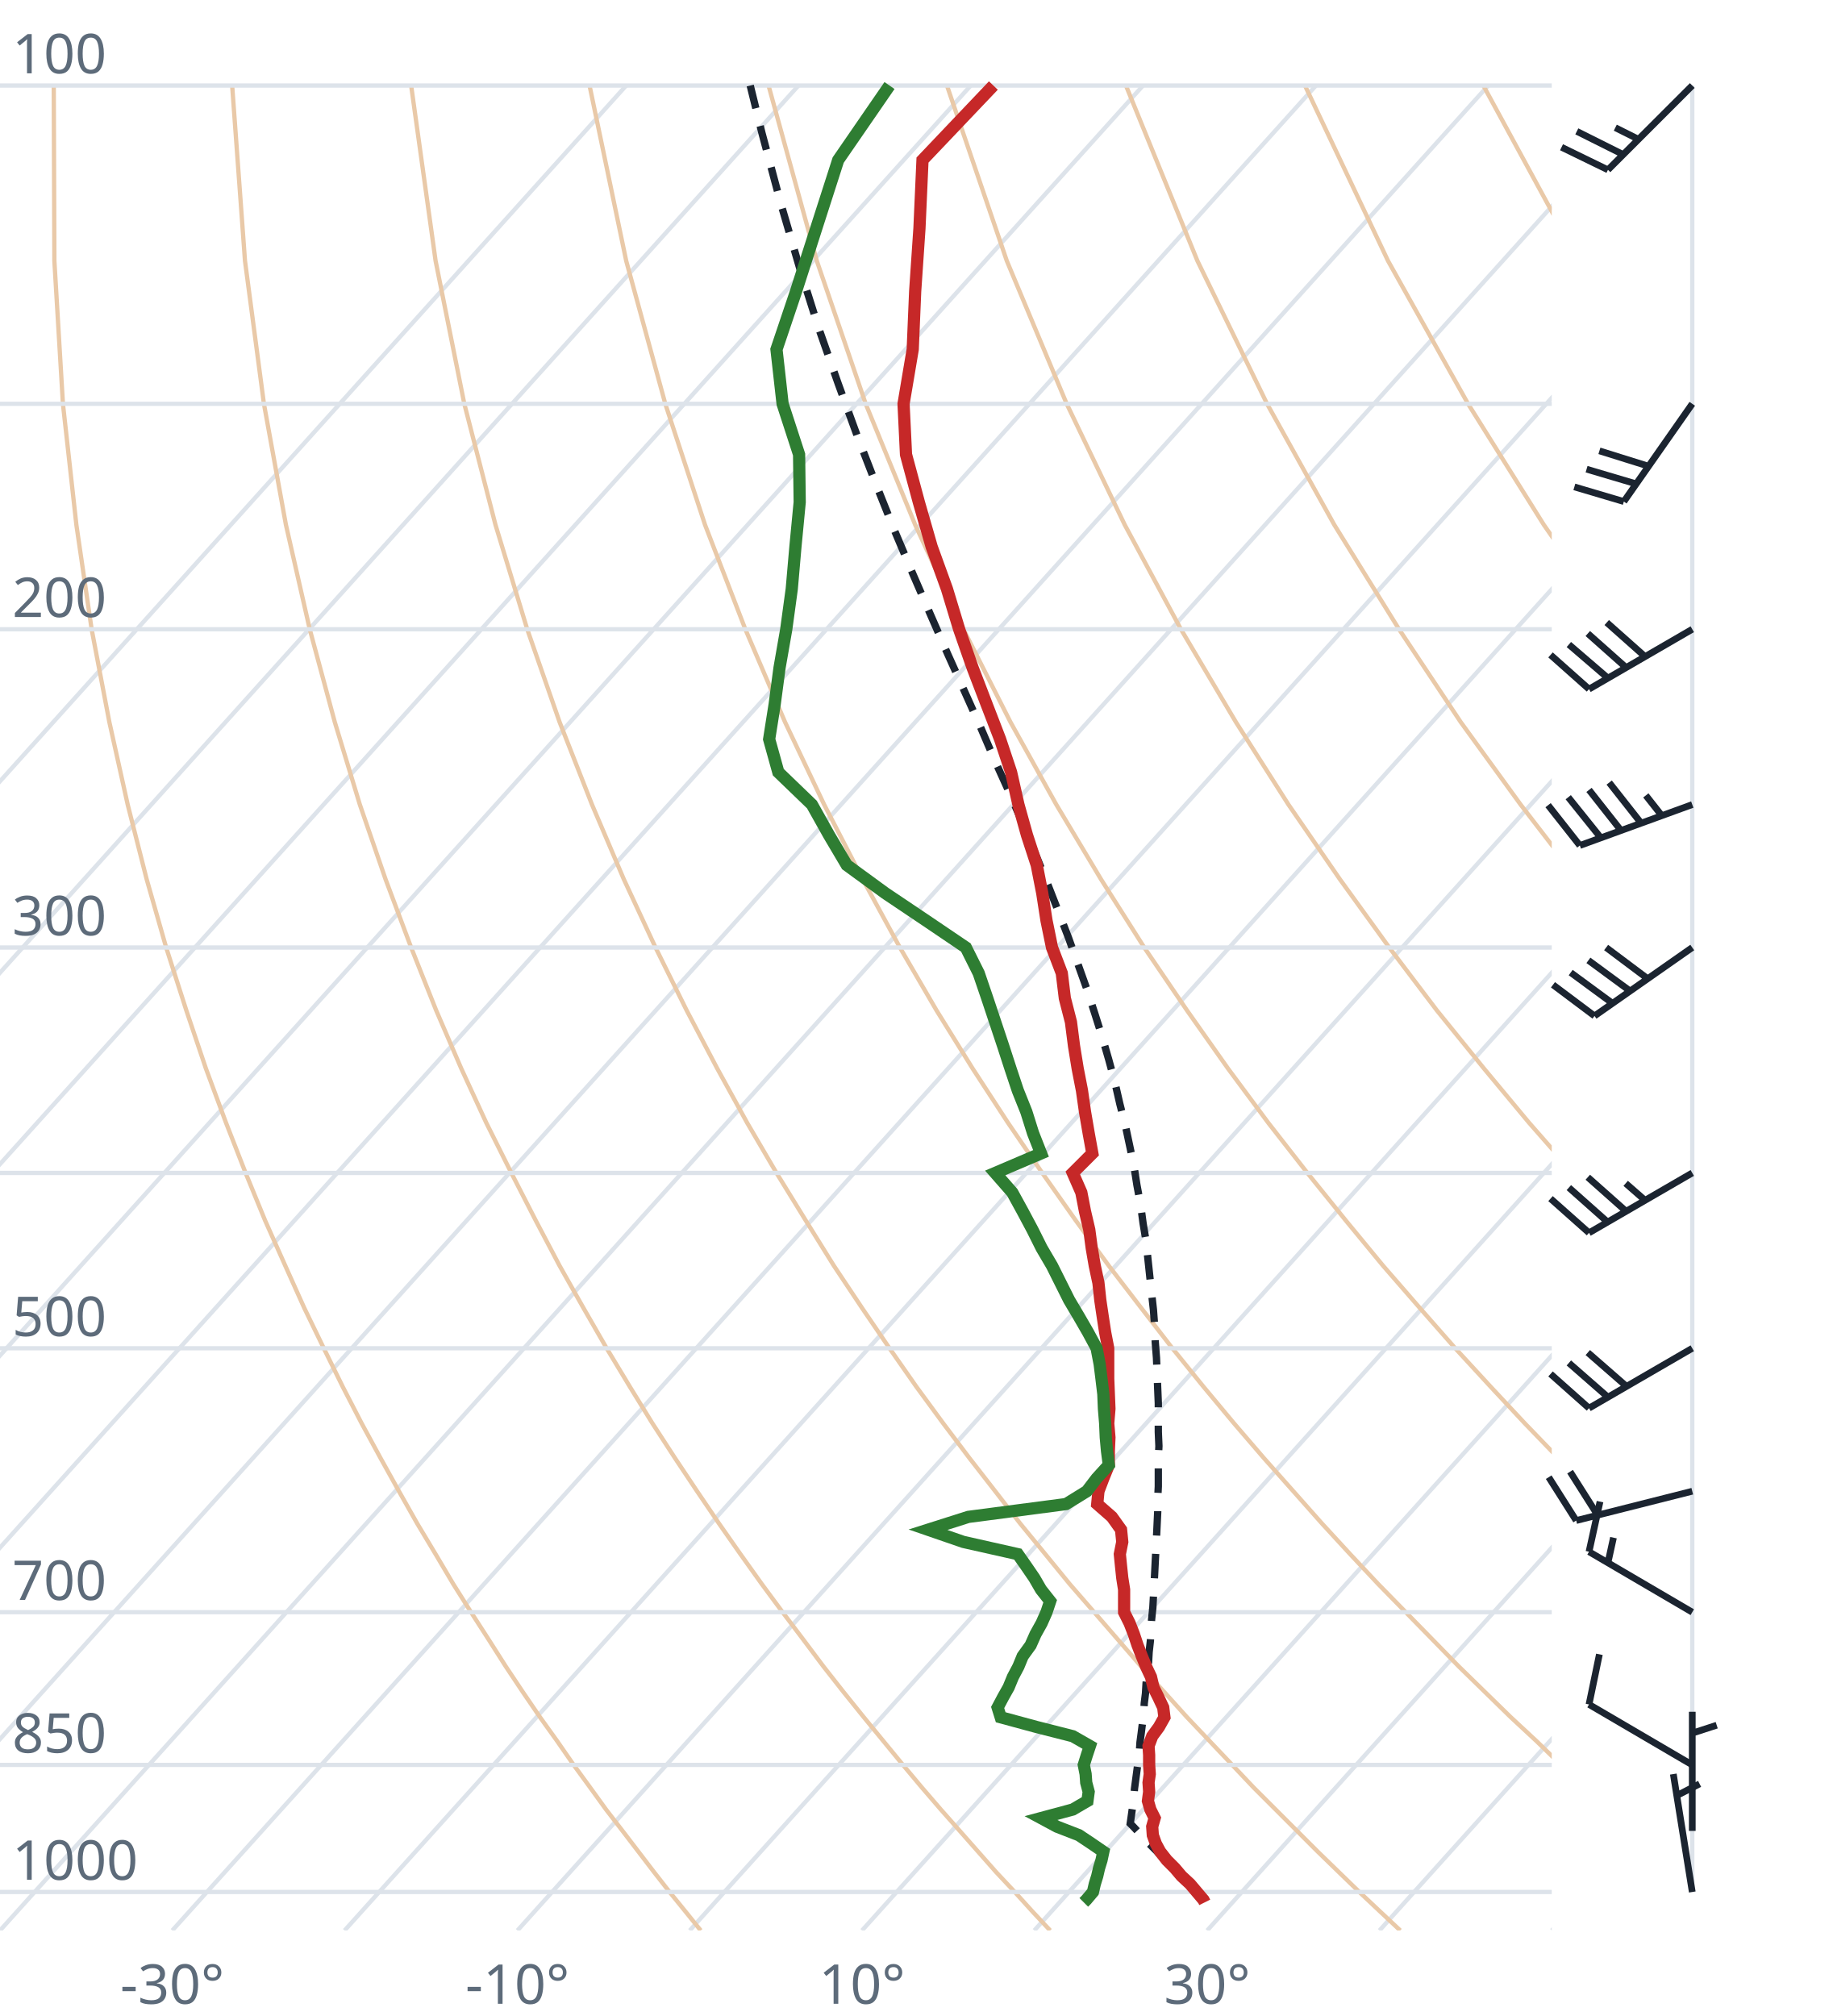
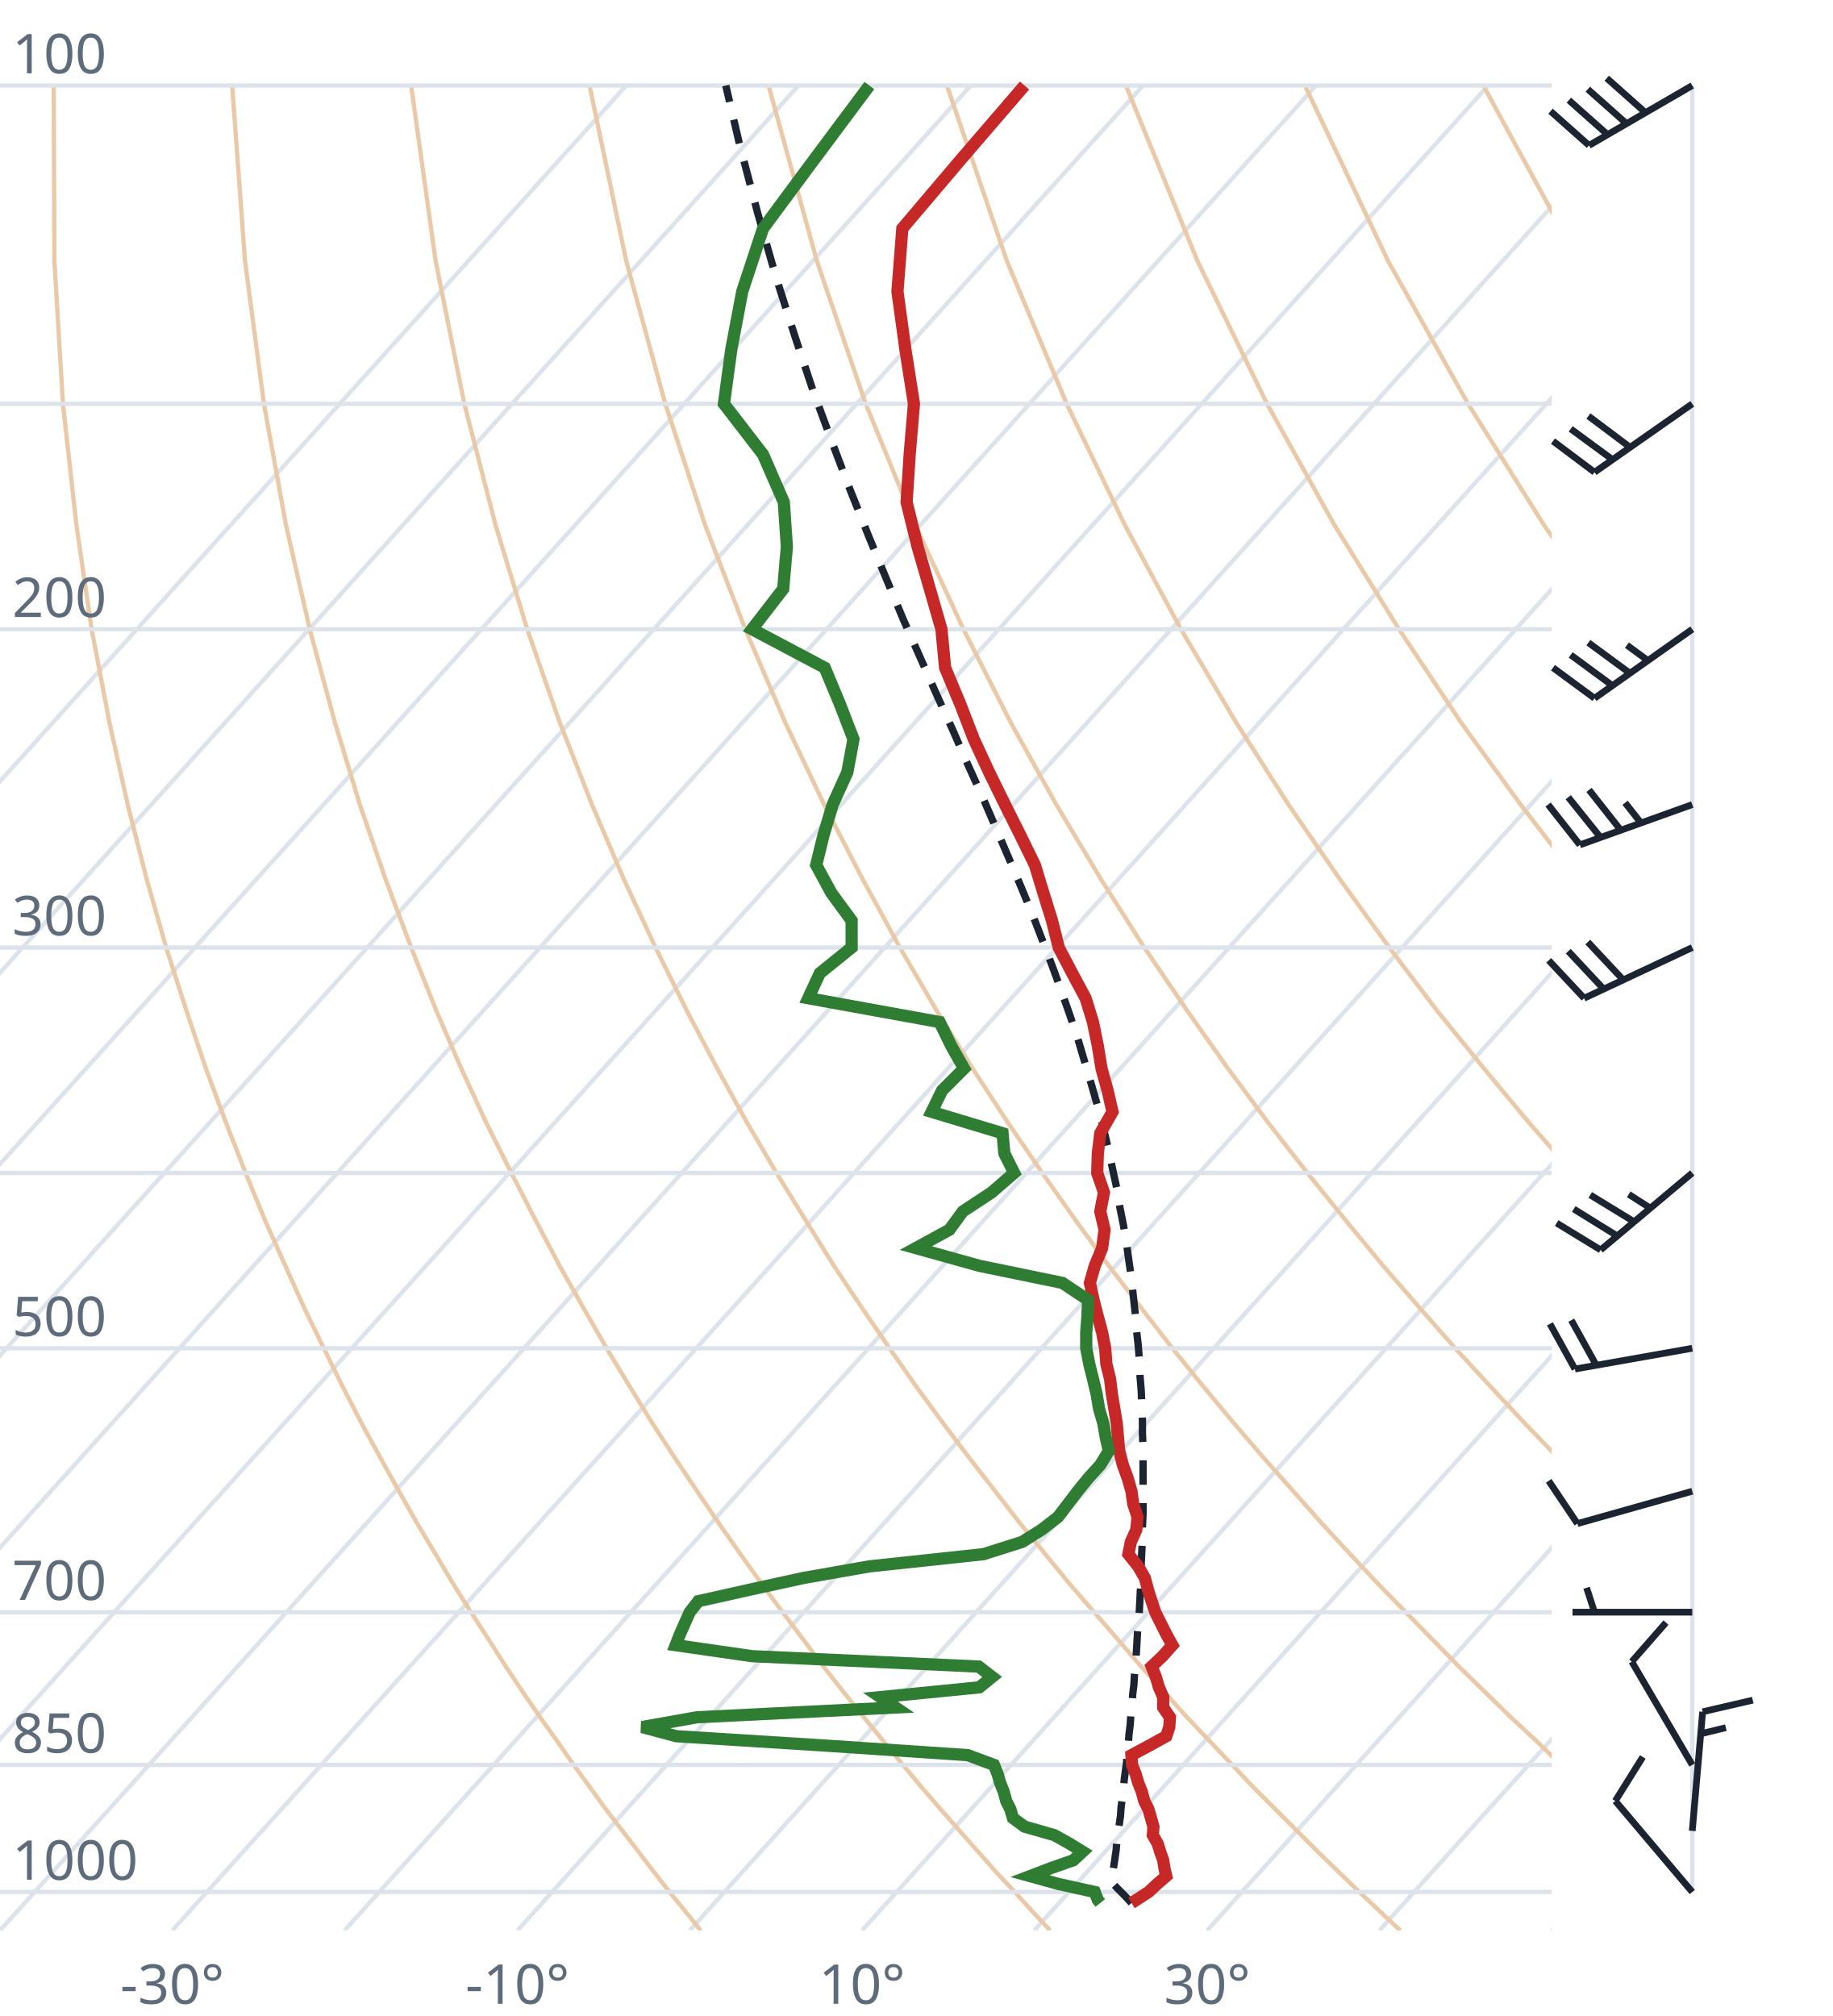
<svg xmlns="http://www.w3.org/2000/svg" viewBox="0 0 300 330" font-family="system-ui,sans-serif" font-size="9">
  <style>.g{stroke:#dde3ea;stroke-width:.7;fill:none}.ad{stroke:#e9c9a8;stroke-width:.7;fill:none}.t{stroke:#c62828;stroke-width:2;fill:none}.d{stroke:#2e7d32;stroke-width:2;fill:none}.pc{stroke:#1b2430;stroke-width:1.2;stroke-dasharray:4 3;fill:none}.barb{stroke:#1b2430;stroke-width:1.1;fill:#1b2430}text{fill:#5d6b7a}</style>
  <clipPath id="c">
    <rect x="0" y="0" width="254" height="316.0" />
  </clipPath>
  <g clip-path="url(#c)">
    <line class="g" x1="-169.3" y1="316.0" x2="102.5" y2="14.0" />
    <line class="g" x1="-141.1" y1="316.0" x2="130.7" y2="14.0" />
    <line class="g" x1="-112.9" y1="316.0" x2="158.9" y2="14.0" />
    <line class="g" x1="-84.7" y1="316.0" x2="187.1" y2="14.0" />
    <line class="g" x1="-56.4" y1="316.0" x2="215.4" y2="14.0" />
    <line class="g" x1="-28.2" y1="316.0" x2="243.6" y2="14.0" />
    <line class="g" x1="0.0" y1="316.0" x2="271.8" y2="14.0" />
    <line class="g" x1="28.2" y1="316.0" x2="300.0" y2="14.0" />
    <line class="g" x1="56.4" y1="316.0" x2="328.2" y2="14.0" />
    <line class="g" x1="84.7" y1="316.0" x2="356.5" y2="14.0" />
    <line class="g" x1="112.9" y1="316.0" x2="384.7" y2="14.0" />
    <line class="g" x1="141.1" y1="316.0" x2="412.9" y2="14.0" />
    <line class="g" x1="169.3" y1="316.0" x2="441.1" y2="14.0" />
    <line class="g" x1="197.6" y1="316.0" x2="469.4" y2="14.0" />
    <line class="g" x1="225.8" y1="316.0" x2="497.6" y2="14.0" />
    <line class="g" x1="254.0" y1="316.0" x2="525.8" y2="14.0" />
    <path class="ad" d="M114.7,316.0L112.2,312.9L109.6,309.7L107.1,306.5L104.5,303.1L101.9,299.7L99.2,296.2L96.6,292.6L93.9,288.9L91.2,285.0L88.4,281.1L85.6,277.0L82.8,272.8L80.0,268.4L77.1,263.9L74.2,259.3L71.3,254.4L68.3,249.4L65.3,244.1L62.3,238.7L59.2,233.0L56.1,227.0L53.0,220.7L49.8,214.1L46.7,207.2L43.4,199.8L40.2,192.0L37.0,183.8L33.7,174.9L30.5,165.4L27.2,155.1L24.0,143.9L20.9,131.7L17.9,118.2L15.0,103.0L12.5,85.9L10.3,66.1L8.9,42.7L8.8,14.0" />
    <path class="ad" d="M171.9,316.0L169.0,312.9L166.1,309.7L163.1,306.5L160.1,303.1L157.1,299.7L154.0,296.2L150.9,292.6L147.8,288.9L144.6,285.0L141.4,281.1L138.1,277.0L134.8,272.8L131.5,268.4L128.1,263.9L124.7,259.3L121.2,254.4L117.7,249.4L114.1,244.1L110.5,238.7L106.8,233.0L103.1,227.0L99.3,220.7L95.5,214.1L91.6,207.2L87.7,199.8L83.7,192.0L79.6,183.8L75.5,174.9L71.4,165.4L67.3,155.1L63.1,143.9L58.9,131.7L54.8,118.2L50.7,103.0L46.8,85.9L43.2,66.1L40.1,42.7L38.0,14.0" />
    <path class="ad" d="M229.2,316.0L225.9,312.9L222.5,309.7L219.2,306.5L215.7,303.1L212.3,299.7L208.8,296.2L205.2,292.6L201.7,288.9L198.0,285.0L194.3,281.1L190.6,277.0L186.8,272.8L183.0,268.4L179.1,263.9L175.1,259.3L171.1,254.4L167.0,249.4L162.9,244.1L158.7,238.7L154.4,233.0L150.0,227.0L145.6,220.7L141.1,214.1L136.5,207.2L131.9,199.8L127.1,192.0L122.3,183.8L117.4,174.9L112.4,165.4L107.3,155.1L102.1,143.9L96.9,131.7L91.6,118.2L86.3,103.0L81.1,85.9L76.0,66.1L71.3,42.7L67.3,14.0" />
    <path class="ad" d="M286.4,316.0L282.7,312.9L279.0,309.7L275.2,306.5L271.4,303.1L267.5,299.7L263.6,296.2L259.6,292.6L255.5,288.9L251.5,285.0L247.3,281.1L243.1,277.0L238.8,272.8L234.5,268.4L230.1,263.9L225.6,259.3L221.0,254.4L216.4,249.4L211.7,244.1L206.9,238.7L202.0,233.0L197.0,227.0L191.9,220.7L186.8,214.1L181.5,207.2L176.1,199.8L170.6,192.0L165.0,183.8L159.2,174.9L153.3,165.4L147.3,155.1L141.2,143.9L134.9,131.7L128.5,118.2L122.0,103.0L115.4,85.9L108.9,66.1L102.5,42.7L96.5,14.0" />
    <path class="ad" d="M343.6,316.0L339.5,312.9L335.4,309.7L331.2,306.5L327.0,303.1L322.7,299.7L318.3,296.2L313.9,292.6L309.4,288.9L304.9,285.0L300.3,281.1L295.6,277.0L290.8,272.8L286.0,268.4L281.0,263.9L276.0,259.3L270.9,254.4L265.7,249.4L260.5,244.1L255.1,238.7L249.6,233.0L244.0,227.0L238.2,220.7L232.4,214.1L226.4,207.2L220.3,199.8L214.0,192.0L207.6,183.8L201.0,174.9L194.3,165.4L187.3,155.1L180.2,143.9L172.9,131.7L165.4,118.2L157.7,103.0L149.8,85.9L141.7,66.1L133.7,42.7L125.8,14.0" />
    <path class="ad" d="M400.9,316.0L396.4,312.9L391.9,309.7L387.3,306.5L382.6,303.1L377.9,299.7L373.1,296.2L368.2,292.6L363.3,288.9L358.3,285.0L353.2,281.1L348.1,277.0L342.8,272.8L337.5,268.4L332.0,263.9L326.5,259.3L320.9,254.4L315.1,249.4L309.2,244.1L303.3,238.7L297.2,233.0L290.9,227.0L284.6,220.7L278.0,214.1L271.4,207.2L264.5,199.8L257.5,192.0L250.3,183.8L242.9,174.9L235.2,165.4L227.4,155.1L219.3,143.9L210.9,131.7L202.3,118.2L193.3,103.0L184.1,85.9L174.6,66.1L164.8,42.7L155.0,14.0" />
    <path class="ad" d="M458.1,316.0L453.2,312.9L448.3,309.7L443.3,306.5L438.2,303.1L433.1,299.7L427.9,296.2L422.6,292.6L417.2,288.9L411.7,285.0L406.2,281.1L400.5,277.0L394.8,272.8L389.0,268.4L383.0,263.9L376.9,259.3L370.8,254.4L364.5,249.4L358.0,244.1L351.5,238.7L344.8,233.0L337.9,227.0L330.9,220.7L323.7,214.1L316.3,207.2L308.7,199.8L300.9,192.0L292.9,183.8L284.7,174.9L276.2,165.4L267.4,155.1L258.3,143.9L248.9,131.7L239.1,118.2L229.0,103.0L218.4,85.9L207.4,66.1L196.0,42.7L184.3,14.0" />
    <path class="ad" d="M515.3,316.0L510.1,312.9L504.7,309.7L499.3,306.5L493.9,303.1L488.3,299.7L482.7,296.2L476.9,292.6L471.1,288.9L465.2,285.0L459.2,281.1L453.0,277.0L446.8,272.8L440.5,268.4L434.0,263.9L427.4,259.3L420.7,254.4L413.8,249.4L406.8,244.1L399.7,238.7L392.4,233.0L384.9,227.0L377.2,220.7L369.3,214.1L361.2,207.2L352.9,199.8L344.4,192.0L335.6,183.8L326.5,174.9L317.1,165.4L307.4,155.1L297.4,143.9L286.9,131.7L276.0,118.2L264.6,103.0L252.7,85.9L240.3,66.1L227.2,42.7L213.6,14.0" />
    <path class="ad" d="M572.6,316.0L566.9,312.9L561.2,309.7L555.4,306.5L549.5,303.1L543.5,299.7L537.4,296.2L531.3,292.6L525.0,288.9L518.6,285.0L512.1,281.1L505.5,277.0L498.8,272.8L491.9,268.4L485.0,263.9L477.9,259.3L470.6,254.4L463.2,249.4L455.6,244.1L447.9,238.7L439.9,233.0L431.8,227.0L423.5,220.7L415.0,214.1L406.2,207.2L397.2,199.8L387.9,192.0L378.3,183.8L368.4,174.9L358.1,165.4L347.5,155.1L336.4,143.9L324.9,131.7L312.9,118.2L300.3,103.0L287.1,85.9L273.1,66.1L258.4,42.7L242.8,14.0" />
    <path class="ad" d="M629.8,316.0L623.8,312.9L617.6,309.7L611.4,306.5L605.1,303.1L598.7,299.7L592.2,296.2L585.6,292.6L578.9,288.9L572.0,285.0L565.1,281.1L558.0,277.0L550.8,272.8L543.4,268.4L536.0,263.9L528.3,259.3L520.5,254.4L512.5,249.4L504.4,244.1L496.1,238.7L487.5,233.0L478.8,227.0L469.8,220.7L460.6,214.1L451.1,207.2L441.4,199.8L431.3,192.0L420.9,183.8L410.2,174.9L399.1,165.4L387.5,155.1L375.5,143.9L362.9,131.7L349.8,118.2L335.9,103.0L321.4,85.9L306.0,66.1L289.6,42.7L272.1,14.0" />
    <line class="g" x1="0" y1="309.7" x2="254" y2="309.7" />
    <line class="g" x1="0" y1="288.9" x2="254" y2="288.9" />
    <line class="g" x1="0" y1="263.9" x2="254" y2="263.9" />
    <line class="g" x1="0" y1="220.7" x2="254" y2="220.7" />
    <line class="g" x1="0" y1="192.0" x2="254" y2="192.0" />
    <line class="g" x1="0" y1="155.1" x2="254" y2="155.1" />
    <line class="g" x1="0" y1="103.0" x2="254" y2="103.0" />
    <line class="g" x1="0" y1="66.1" x2="254" y2="66.1" />
    <line class="g" x1="0" y1="14.0" x2="254" y2="14.0" />
-     <path class="pc" d="M195.9,309.7L194.6,308.4L193.3,307.1L192.0,305.8L190.7,304.5L189.4,303.1L188.1,301.8L186.8,300.4L185.5,299.0L185.0,298.5L185.2,297.1L185.4,295.7L185.6,294.2L185.7,292.8L185.9,291.3L186.1,289.8L186.3,288.3L186.5,286.8L186.6,285.2L186.8,283.7L187.0,282.1L187.2,280.5L187.3,278.8L187.5,277.2L187.6,275.5L187.8,273.8L188.0,272.1L188.1,270.4L188.3,268.6L188.4,266.9L188.5,265.1L188.7,263.2L188.8,261.4L188.9,259.5L189.0,257.6L189.1,255.6L189.2,253.7L189.3,251.7L189.4,249.6L189.5,247.5L189.5,245.4L189.6,243.3L189.6,241.1L189.6,238.9L189.7,236.7L189.6,234.4L189.6,232.1L189.6,229.7L189.5,227.3L189.4,224.8L189.3,222.3L189.1,219.7L189.0,217.1L188.8,214.4L188.5,211.7L188.2,208.9L187.9,206.1L187.6,203.2L187.1,200.2L186.7,197.2L186.1,194.0L185.6,190.8L184.9,187.5L184.2,184.2L183.3,180.7L182.5,177.2L181.5,173.5L180.4,169.7L179.2,165.9L177.9,161.9L176.4,157.7L174.9,153.5L173.2,149.1L171.4,144.5L169.5,139.8L167.4,134.8L165.2,129.7L162.8,124.4L160.4,118.8L157.8,113.0L155.1,107.0L152.3,100.6L149.4,93.9L146.4,86.8L143.4,79.3L140.3,71.3L137.2,62.8L134.0,53.7L130.9,43.9L127.8,33.3L124.7,21.7L122.8,14.0" />
-     <path class="t" d="M197.2,311.4L197.0,311.0L195.9,309.7L194.8,308.4L193.4,307.1L192.3,305.8L191.0,304.5L189.9,303.1L189.2,301.8L188.7,300.4L188.6,299.0L189.0,297.6L188.3,296.2L187.9,294.8L188.1,293.3L188.0,291.8L188.2,290.4L188.1,288.9L188.1,287.3L188.0,285.8L188.6,284.2L189.7,282.7L190.6,281.1L190.4,279.5L189.6,277.8L188.8,276.2L188.4,274.5L187.6,272.8L186.9,271.1L186.2,269.3L185.6,267.5L184.9,265.7L184.0,263.9L184.0,262.1L184.0,260.2L183.7,258.3L183.5,256.4L183.3,254.4L183.7,252.4L183.5,250.4L182.0,248.3L179.6,246.2L179.8,244.1L180.6,242.0L181.5,239.8L181.5,237.5L181.6,235.3L181.4,233.0L181.6,230.6L181.5,228.2L181.4,225.7L181.4,223.3L181.4,220.7L180.9,218.1L180.5,215.5L180.1,212.8L179.8,210.0L179.2,207.2L178.7,204.3L178.3,201.3L177.6,198.3L177.0,195.2L175.6,192.0L178.8,188.8L178.2,185.5L177.6,182.0L177.1,178.5L176.4,174.9L175.8,171.2L175.3,167.3L174.3,163.4L173.8,159.3L172.2,155.1L171.3,150.7L170.6,146.2L169.7,141.6L168.1,136.7L166.7,131.7L165.5,126.4L163.7,121.0L161.5,115.3L159.2,109.3L157.0,103.0L155.0,96.4L152.5,89.5L150.4,82.2L148.3,74.4L147.9,66.1L149.4,57.2L149.8,47.7L150.5,37.4L151.0,26.2L162.6,14.0" />
-     <path class="d" d="M177.4,311.4L177.8,311.0L178.9,309.7L179.2,308.4L179.6,307.1L179.9,305.8L180.3,304.5L180.6,303.1L178.7,301.8L176.6,300.4L173.0,299.0L170.4,297.6L175.6,296.2L178.0,294.8L178.2,293.3L177.8,291.8L177.7,290.4L177.4,288.9L177.9,287.3L178.4,285.8L175.6,284.2L169.7,282.7L163.8,281.1L163.3,279.5L164.2,277.8L165.1,276.2L165.8,274.5L166.7,272.8L167.4,271.1L168.7,269.3L169.5,267.5L170.5,265.7L171.3,263.9L171.9,262.1L170.4,260.2L169.3,258.3L168.0,256.4L166.6,254.4L157.7,252.4L151.9,250.4L158.5,248.3L174.5,246.2L177.9,244.1L179.5,242.0L181.5,239.8L181.2,237.5L181.0,235.3L180.9,233.0L180.7,230.6L180.6,228.2L180.3,225.7L180.0,223.3L179.5,220.7L178.1,218.1L176.6,215.5L175.0,212.8L173.6,210.0L172.2,207.2L170.5,204.3L169.0,201.3L167.4,198.3L165.7,195.2L162.9,192.0L170.4,188.8L169.1,185.5L168.0,182.0L166.6,178.5L165.4,174.9L164.2,171.2L162.9,167.3L161.6,163.4L160.2,159.3L158.1,155.1L151.6,150.7L144.9,146.2L138.6,141.6L135.7,136.7L132.9,131.7L127.4,126.4L125.9,121.0L126.8,115.3L127.6,109.3L128.7,103.0L129.6,96.4L130.2,89.5L130.9,82.2L130.8,74.4L128.1,66.1L127.1,57.2L130.3,47.7L133.6,37.4L137.2,26.2L145.6,14.0" />
+     <path class="pc" d="M185.2,311.5L184.0,310.2L182.8,309.0L182.0,308.1L182.1,306.8L182.3,305.5L182.5,304.2L182.7,302.8L182.8,301.5L183.0,300.1L183.2,298.7L183.4,297.3L183.5,295.9L183.7,294.4L183.9,293.0L184.0,291.5L184.2,290.0L184.4,288.5L184.5,287.0L184.7,285.4L184.8,283.9L185.0,282.3L185.1,280.7L185.3,279.1L185.4,277.4L185.6,275.8L185.7,274.1L185.9,272.4L186.0,270.6L186.1,268.9L186.2,267.1L186.4,265.3L186.5,263.5L186.6,261.6L186.7,259.7L186.8,257.8L186.8,255.9L186.9,253.9L187.0,251.9L187.0,249.9L187.1,247.8L187.1,245.7L187.1,243.6L187.1,241.4L187.1,239.2L187.1,237.0L187.0,234.7L187.0,232.4L186.9,230.0L186.8,227.6L186.6,225.2L186.5,222.6L186.3,220.1L186.0,217.5L185.8,214.8L185.5,212.1L185.2,209.3L184.8,206.5L184.4,203.6L183.9,200.6L183.3,197.6L182.8,194.5L182.1,191.3L181.4,188.0L180.6,184.6L179.7,181.2L178.7,177.7L177.6,174.0L176.5,170.3L175.2,166.4L173.8,162.4L172.3,158.3L170.7,154.1L169.0,149.7L167.1,145.1L165.1,140.4L163.0,135.5L160.8,130.4L158.4,125.1L156.0,119.6L153.4,113.9L150.7,107.8L147.9,101.5L145.1,94.8L142.2,87.8L139.2,80.3L136.2,72.4L133.1,64.0L130.1,55.0L127.0,45.3L124.0,34.8L121.0,23.4L118.8,14.0" />
+     <path class="t" d="M185.2,311.5L186.0,311.0L188.0,309.7L189.4,308.4L190.9,307.1L190.6,305.8L190.4,304.5L189.9,303.1L189.5,301.8L188.7,300.4L188.8,299.0L188.4,297.6L188.0,296.2L187.3,294.8L186.9,293.3L186.3,291.8L185.9,290.4L185.3,288.9L185.2,287.3L188.0,285.8L190.9,284.2L191.4,282.7L191.5,281.1L190.4,279.5L190.4,277.8L189.7,276.2L189.2,274.5L188.5,272.8L190.3,271.1L191.9,269.3L190.9,267.5L190.0,265.7L189.1,263.9L188.5,262.1L187.9,260.2L187.4,258.3L186.3,256.4L184.7,254.4L185.1,252.4L186.0,250.4L186.2,248.3L185.5,246.2L185.2,244.1L184.6,242.0L183.8,239.8L183.2,237.5L183.0,235.3L182.8,233.0L182.4,230.6L182.0,228.2L181.7,225.7L181.1,223.3L180.9,220.7L180.4,218.1L179.7,215.5L179.0,212.8L178.4,210.0L179.2,207.2L180.4,204.3L180.8,201.3L180.1,198.3L180.7,195.2L179.6,192.0L179.7,188.8L180.1,185.5L182.1,182.0L181.3,178.5L180.3,174.9L179.7,171.2L178.9,167.3L177.7,163.4L175.5,159.3L173.3,155.1L172.2,150.7L170.8,146.2L169.4,141.6L167.0,136.7L164.5,131.7L161.9,126.4L159.4,121.0L157.2,115.3L154.7,109.3L154.1,103.0L152.2,96.4L150.2,89.5L148.4,82.2L148.9,74.4L149.6,66.1L148.2,57.2L146.9,47.7L147.7,37.4L157.2,26.2L167.7,14.0" />
+     <path class="d" d="M180.1,311.5L179.7,311.0L179.2,309.7L173.3,308.4L168.6,307.1L172.0,305.8L175.7,304.5L177.2,303.1L175.1,301.8L172.6,300.4L167.7,299.0L165.8,297.6L165.4,296.2L164.7,294.8L164.3,293.3L163.7,291.8L163.3,290.4L162.7,288.9L158.4,287.3L136.1,285.8L110.7,284.2L105.1,282.7L114.1,281.1L146.6,279.5L144.1,277.8L160.3,276.2L162.4,274.5L160.2,272.8L123.1,271.1L110.6,269.3L111.3,267.5L112.1,265.7L112.9,263.9L114.3,262.1L122.8,260.2L131.5,258.3L142.3,256.4L161.0,254.4L167.3,252.4L170.5,250.4L173.2,248.3L174.8,246.2L176.4,244.1L178.1,242.0L180.1,239.8L181.5,237.5L181.0,235.3L180.6,233.0L179.9,230.6L179.5,228.2L178.9,225.7L178.3,223.3L177.8,220.7L177.8,218.1L178.0,215.5L178.1,212.8L173.9,210.0L160.3,207.2L149.9,204.3L155.4,201.3L157.6,198.3L162.3,195.2L166.0,192.0L164.4,188.8L164.1,185.5L152.5,182.0L154.2,178.5L157.8,174.9L155.7,171.2L153.8,167.3L132.3,163.4L134.2,159.3L139.4,155.1L139.4,150.7L136.1,146.2L133.6,141.6L134.8,136.7L136.3,131.7L138.7,126.4L139.7,121.0L137.5,115.3L135.0,109.3L123.1,103.0L128.2,96.4L128.8,89.5L128.3,82.2L124.9,74.4L118.5,66.1L119.7,57.2L121.5,47.7L124.9,37.4L133.2,26.2L142.3,14.0" />
  </g>
  <text x="2" y="307.7">1000</text>
  <text x="2" y="286.9">850</text>
  <text x="2" y="261.9">700</text>
  <text x="2" y="218.7">500</text>
  <text x="2" y="153.1">300</text>
  <text x="2" y="101.0">200</text>
  <text x="2" y="12.0">100</text>
  <text x="28.2" y="328" text-anchor="middle">-30°</text>
  <text x="84.7" y="328" text-anchor="middle">-10°</text>
  <text x="141.1" y="328" text-anchor="middle">10°</text>
  <text x="197.6" y="328" text-anchor="middle">30°</text>
  <line class="g" x1="277.0" y1="309.7" x2="277.0" y2="14.0" />
-   <path class="barb" d="M277.0,309.7L273.9,290.4M274.5,293.9L278.2,292.0" />
-   <path class="barb" d="M277.0,299.7L277.0,280.2M277.0,283.7L281.0,282.4" />
-   <path class="barb" d="M277.0,288.9L260.1,279.0M260.1,279.0L261.8,270.8" />
-   <path class="barb" d="M277.0,263.9L260.1,254.0M260.1,254.0L261.9,245.8M263.2,255.8L264.1,251.7" />
-   <path class="barb" d="M277.0,244.1L258.0,248.9M258.0,248.9L253.5,241.8M261.5,248.0L257.0,240.9" />
-   <path class="barb" d="M277.0,220.7L260.1,230.5M260.1,230.5L253.8,224.9M263.2,228.7L256.8,223.1M266.2,226.9L259.9,221.4" />
-   <path class="barb" d="M277.0,192.0L260.1,201.8M260.1,201.8L253.8,196.2M263.1,200.0L256.8,194.4M266.2,198.3L259.9,192.7M269.3,196.5L266.1,193.7" />
-   <path class="barb" d="M277.0,155.1L261.0,166.3M261.0,166.3L254.2,161.2M263.9,164.2L257.1,159.2M266.8,162.2L260.0,157.2M269.7,160.2L262.9,155.1" />
-   <path class="barb" d="M277.0,131.7L258.6,138.4M258.6,138.4L253.4,131.8M262.0,137.1L256.7,130.5M265.3,135.9L260.1,129.3M268.6,134.7L263.4,128.1M272.0,133.5L269.4,130.2" />
-   <path class="barb" d="M277.0,103.0L260.1,112.8M260.1,112.8L253.8,107.2M263.2,111.0L256.8,105.5M266.2,109.3L259.9,103.7M269.3,107.5L263.0,101.9" />
-   <path class="barb" d="M277.0,66.1L265.8,82.1M265.8,82.1L257.7,79.7M267.8,79.2L259.7,76.8M269.8,76.3L261.8,73.8" />
-   <path class="barb" d="M277.0,14.0L263.2,27.8M263.2,27.8L255.6,24.1M265.7,25.3L258.1,21.5M268.2,22.8L264.4,20.9" />
+   <path class="barb" d="M277.0,309.7L264.4,294.8M264.4,294.8L268.9,287.6" />
+   <path class="barb" d="M277.0,299.7L278.7,280.2M278.7,280.2L286.9,278.3M278.4,283.8L282.5,282.8" />
+   <path class="barb" d="M277.0,288.9L267.1,272.0M267.1,272.0L272.7,265.6" />
+   <path class="barb" d="M277.0,263.9L257.4,263.9M261.0,263.9L259.7,259.9" />
+   <path class="barb" d="M277.0,244.1L258.2,249.4M258.2,249.4L253.5,242.4" />
+   <path class="barb" d="M277.0,220.7L257.8,224.1M257.8,224.1L253.7,216.7M261.3,223.5L257.2,216.1" />
+   <path class="barb" d="M277.0,192.0L262.0,204.6M262.0,204.6L254.8,200.2M264.7,202.3L257.6,197.9M267.5,200.0L260.3,195.6M270.2,197.8L266.6,195.5" />
+   <path class="barb" d="M277.0,155.1L259.3,163.4M259.3,163.4L253.5,157.2M262.5,161.9L256.7,155.7M265.7,160.4L259.9,154.2" />
+   <path class="barb" d="M277.0,131.7L258.6,138.3M258.6,138.3L253.4,131.7M262.0,137.1L256.7,130.5M265.3,135.9L260.1,129.3M268.6,134.7L266.0,131.4" />
+   <path class="barb" d="M277.0,103.0L261.0,114.3M261.0,114.3L254.2,109.3M263.9,112.2L257.1,107.2M266.8,110.2L260.0,105.2M269.7,108.1L266.3,105.6" />
+   <path class="barb" d="M277.0,66.1L261.0,77.3M261.0,77.3L254.2,72.2M263.9,75.2L257.1,70.2M266.8,73.2L260.0,68.1" />
+   <path class="barb" d="M277.0,14.0L260.1,23.8M260.1,23.8L253.8,18.2M263.1,22.0L256.8,16.4M266.2,20.2L259.9,14.6M269.3,18.4L263.0,12.8" />
</svg>
